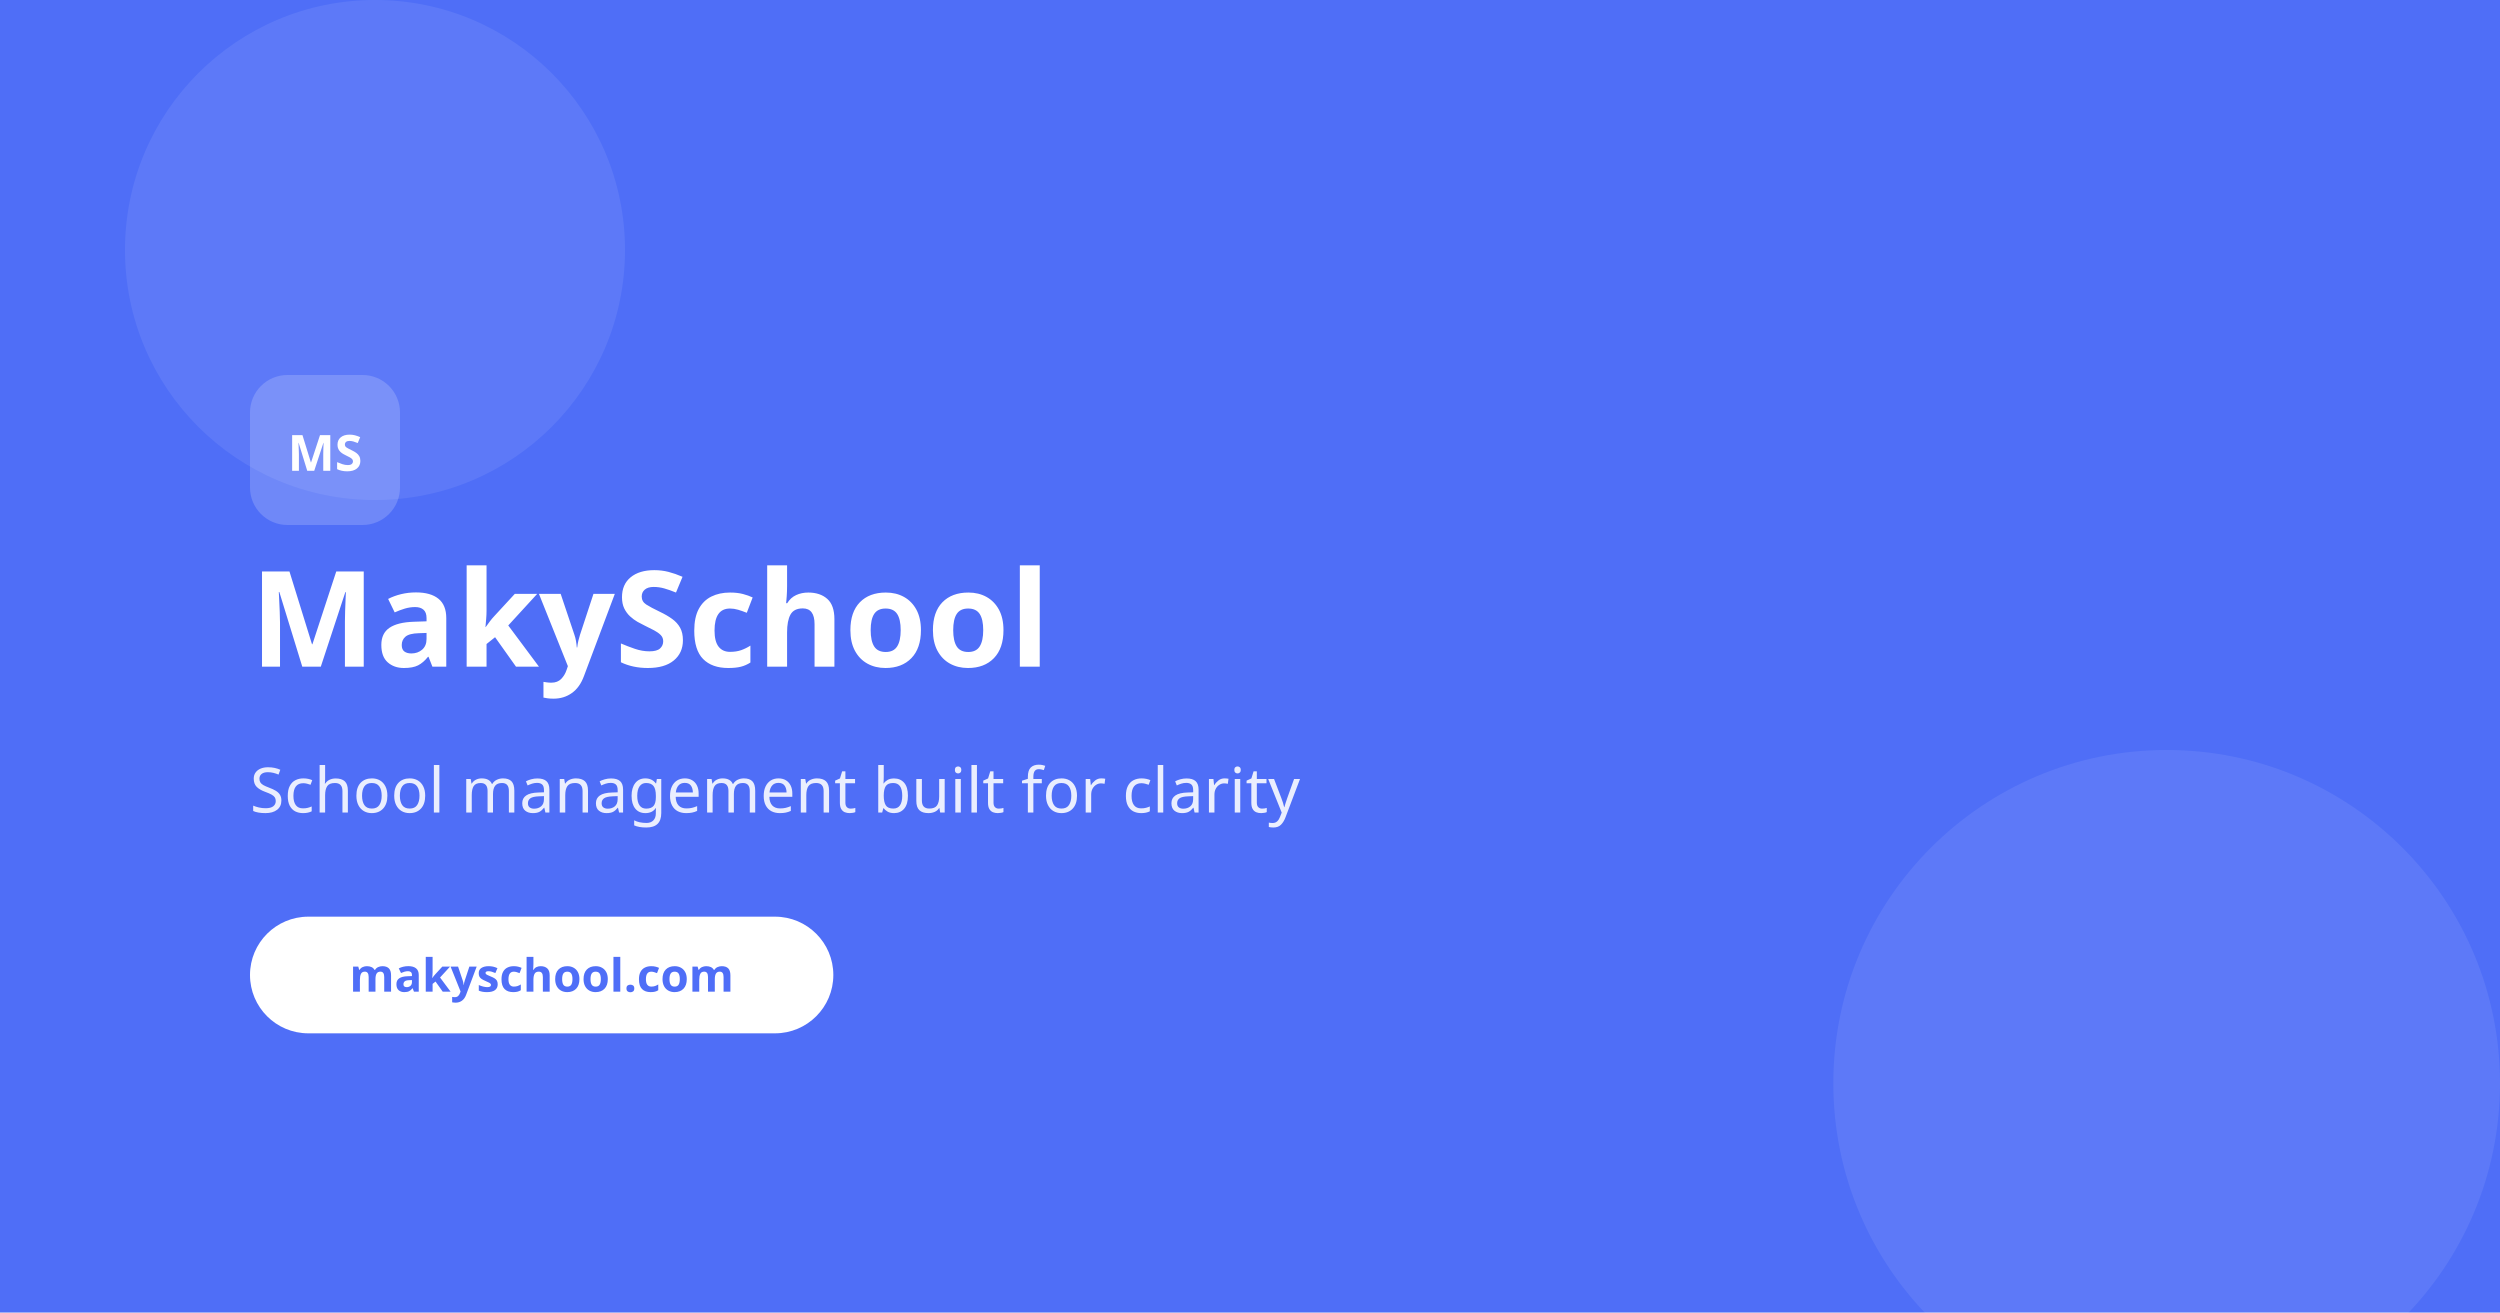
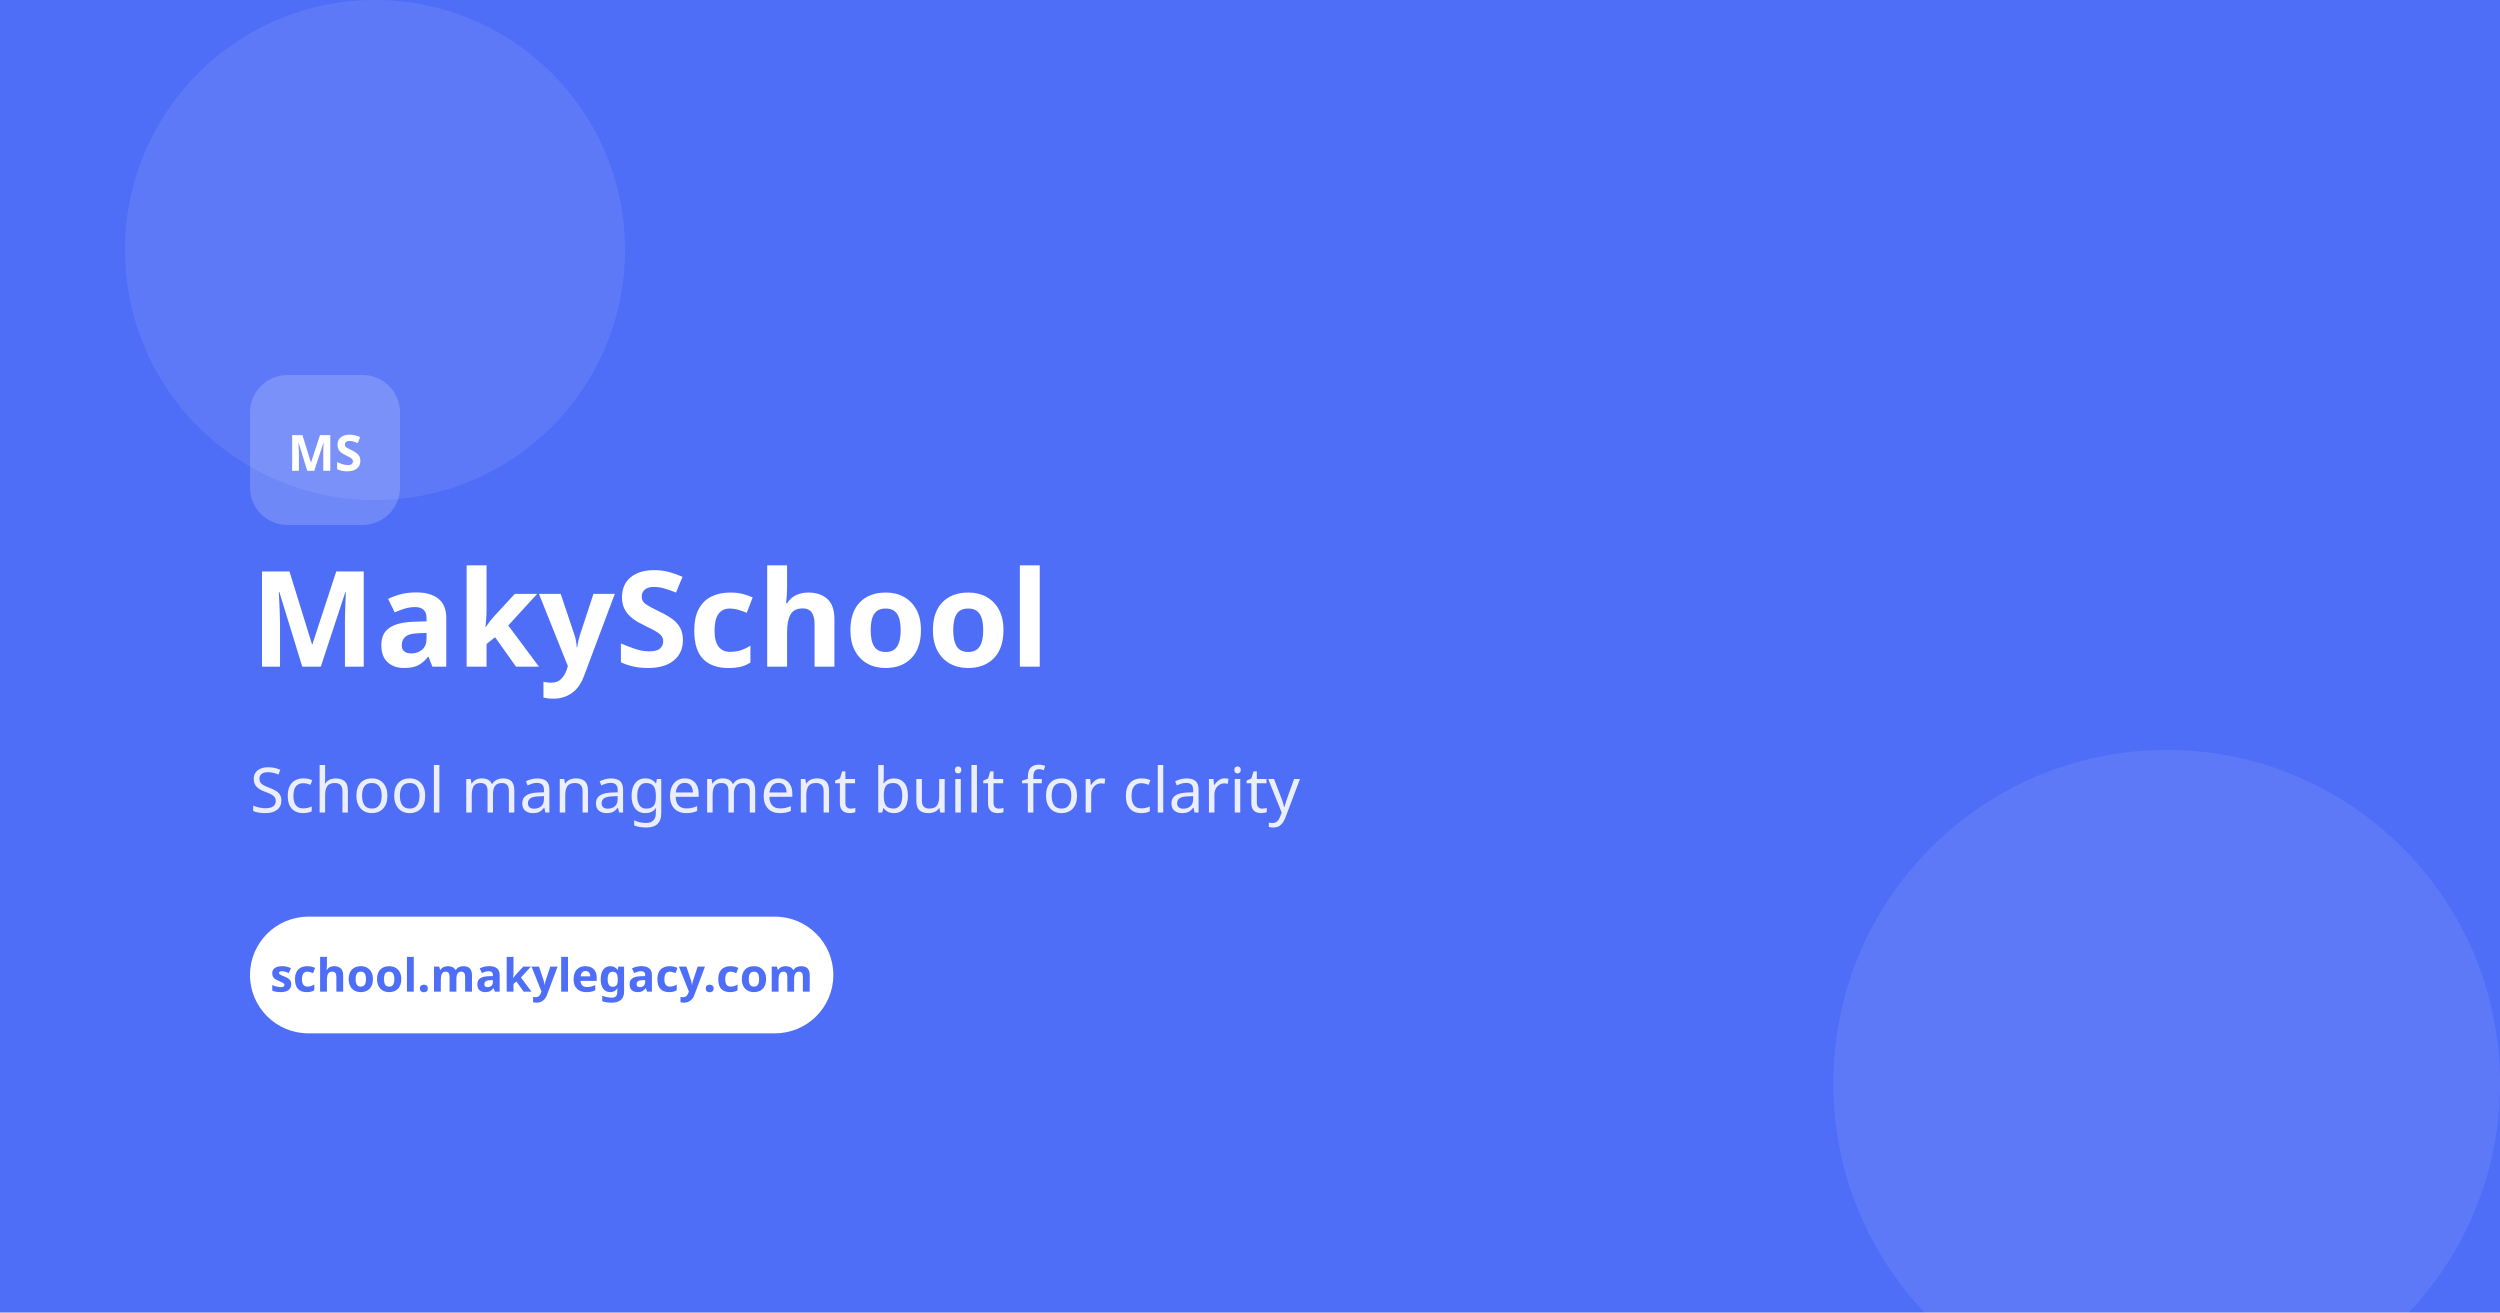
<svg xmlns="http://www.w3.org/2000/svg" width="1200" height="630" viewBox="0 0 1200 630" fill="none" role="img" aria-label="MakySchool">
  <rect width="1200" height="630" fill="#4F6EF7" />
  <circle cx="180" cy="120" r="120" fill="white" fill-opacity="0.08" />
  <circle cx="1040" cy="520" r="160" fill="white" fill-opacity="0.08" />
  <rect x="120" y="180" width="72" height="72" rx="18" fill="white" fill-opacity="0.18" />
  <text x="156" y="226" text-anchor="middle" fill="white" font-family="system-ui,sans-serif" font-size="24" font-weight="700">MS</text>
  <text x="120" y="320" fill="white" font-family="system-ui,sans-serif" font-size="64" font-weight="700">MakySchool</text>
  <text x="120" y="390" fill="white" fill-opacity="0.88" font-family="system-ui,sans-serif" font-size="30">School management built for clarity</text>
  <rect x="120" y="440" width="280" height="56" rx="28" fill="white" />
-   <text x="260" y="476" text-anchor="middle" fill="#4F6EF7" font-family="system-ui,sans-serif" font-size="22" font-weight="700">makyschool.com</text>
+   <text x="260" y="476" text-anchor="middle" fill="#4F6EF7" font-family="system-ui,sans-serif" font-size="22" font-weight="700">school.makylegacy.com</text>
</svg>
